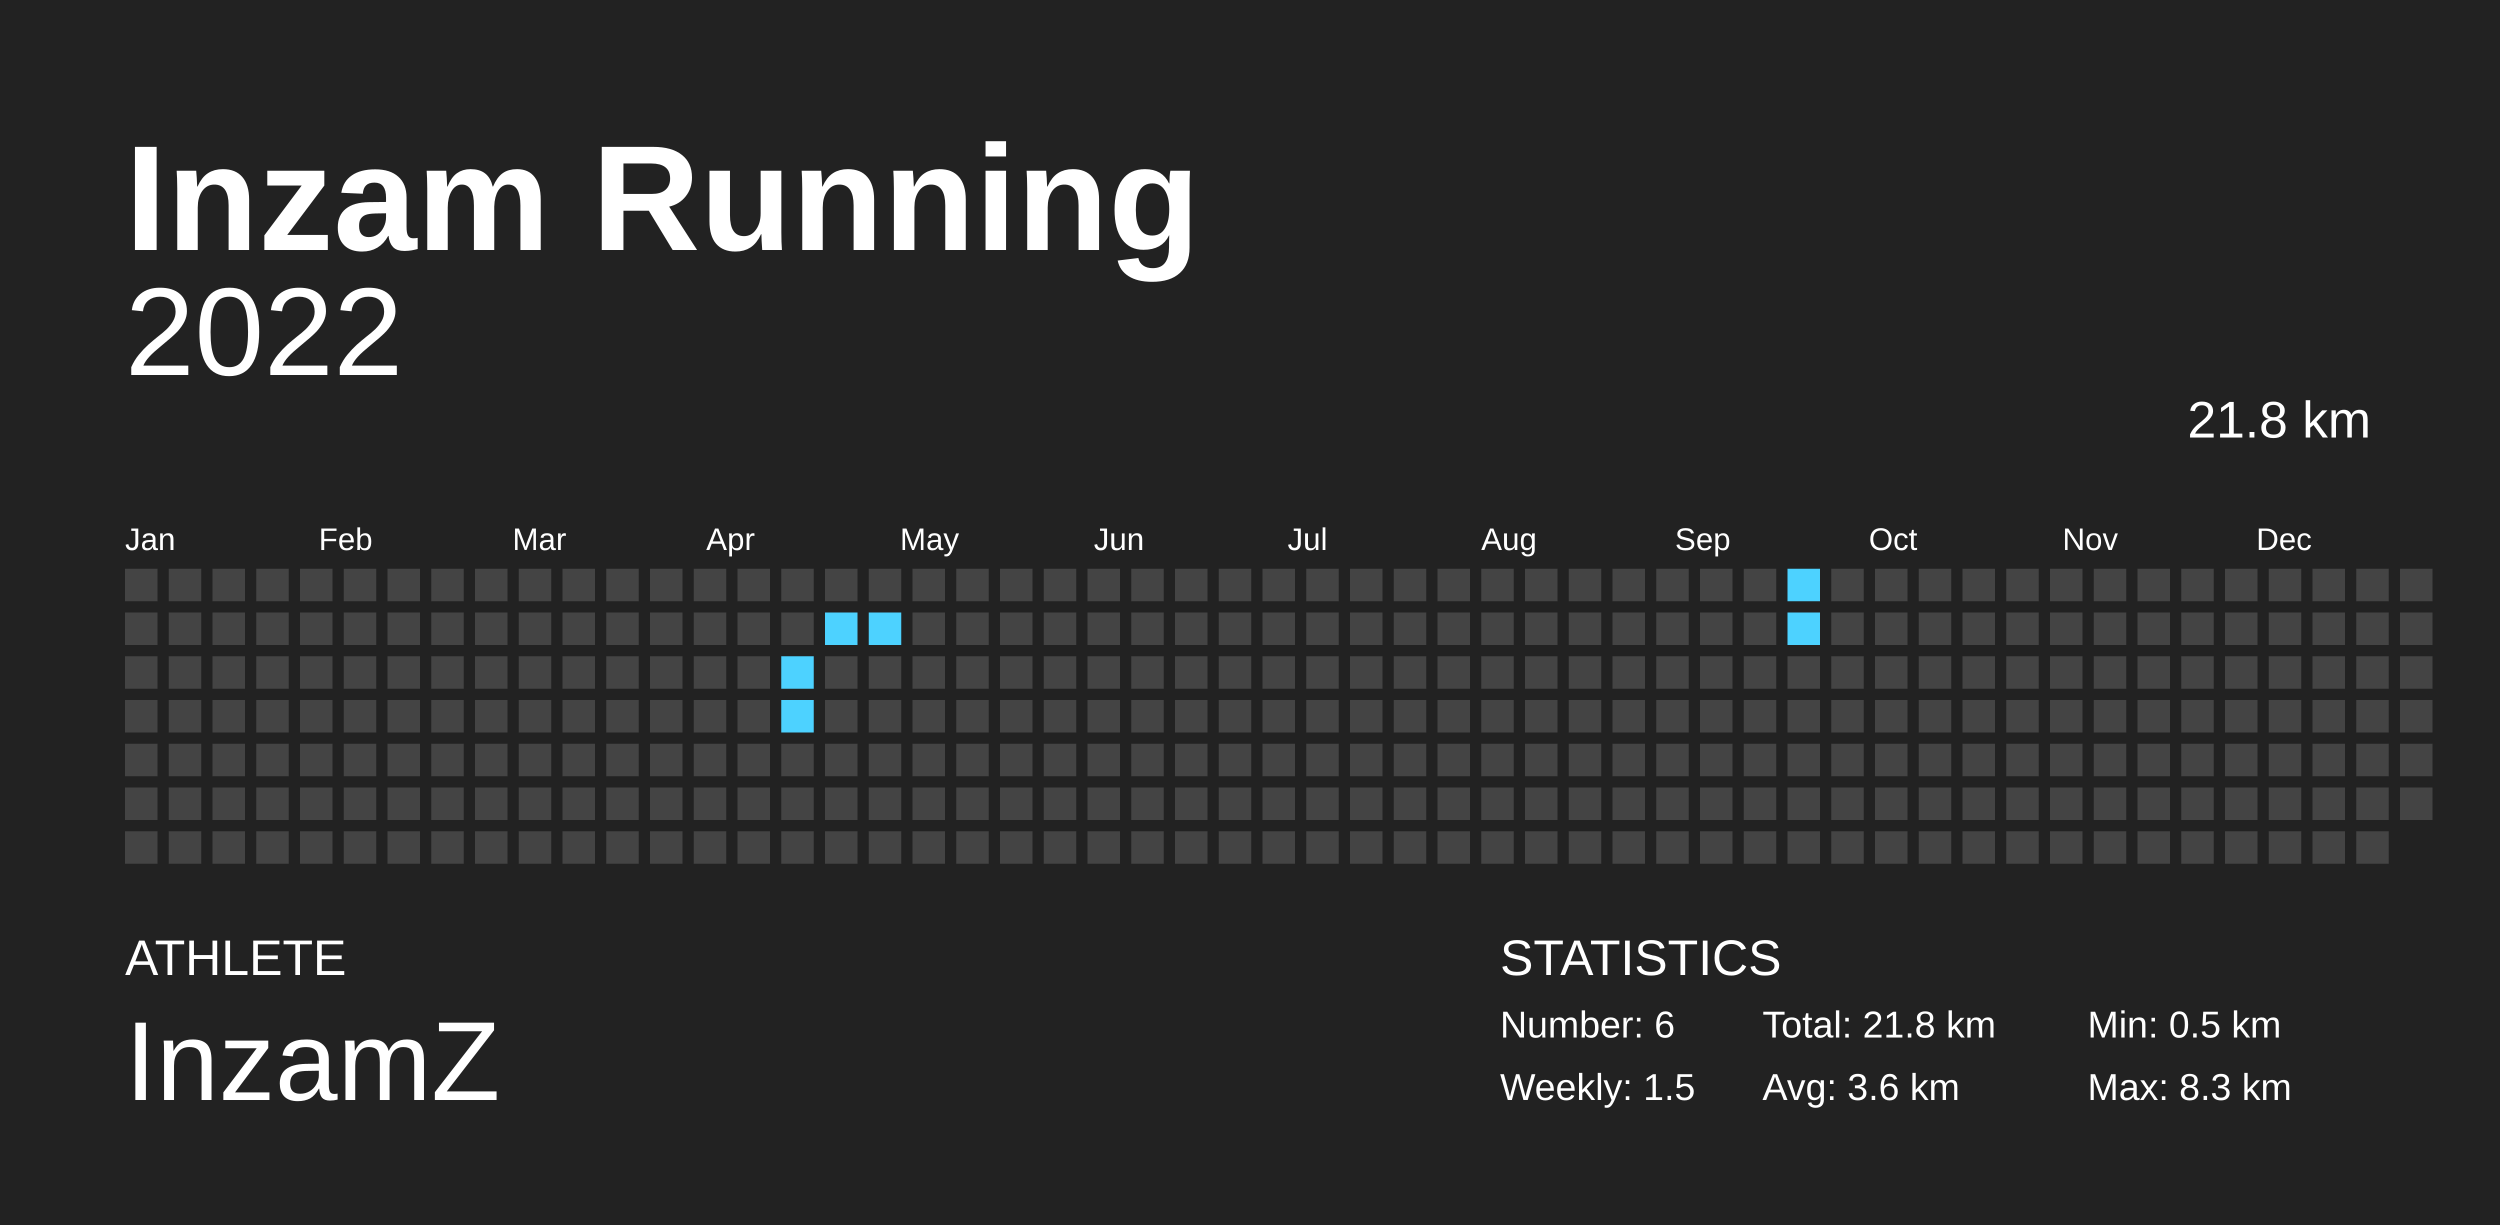
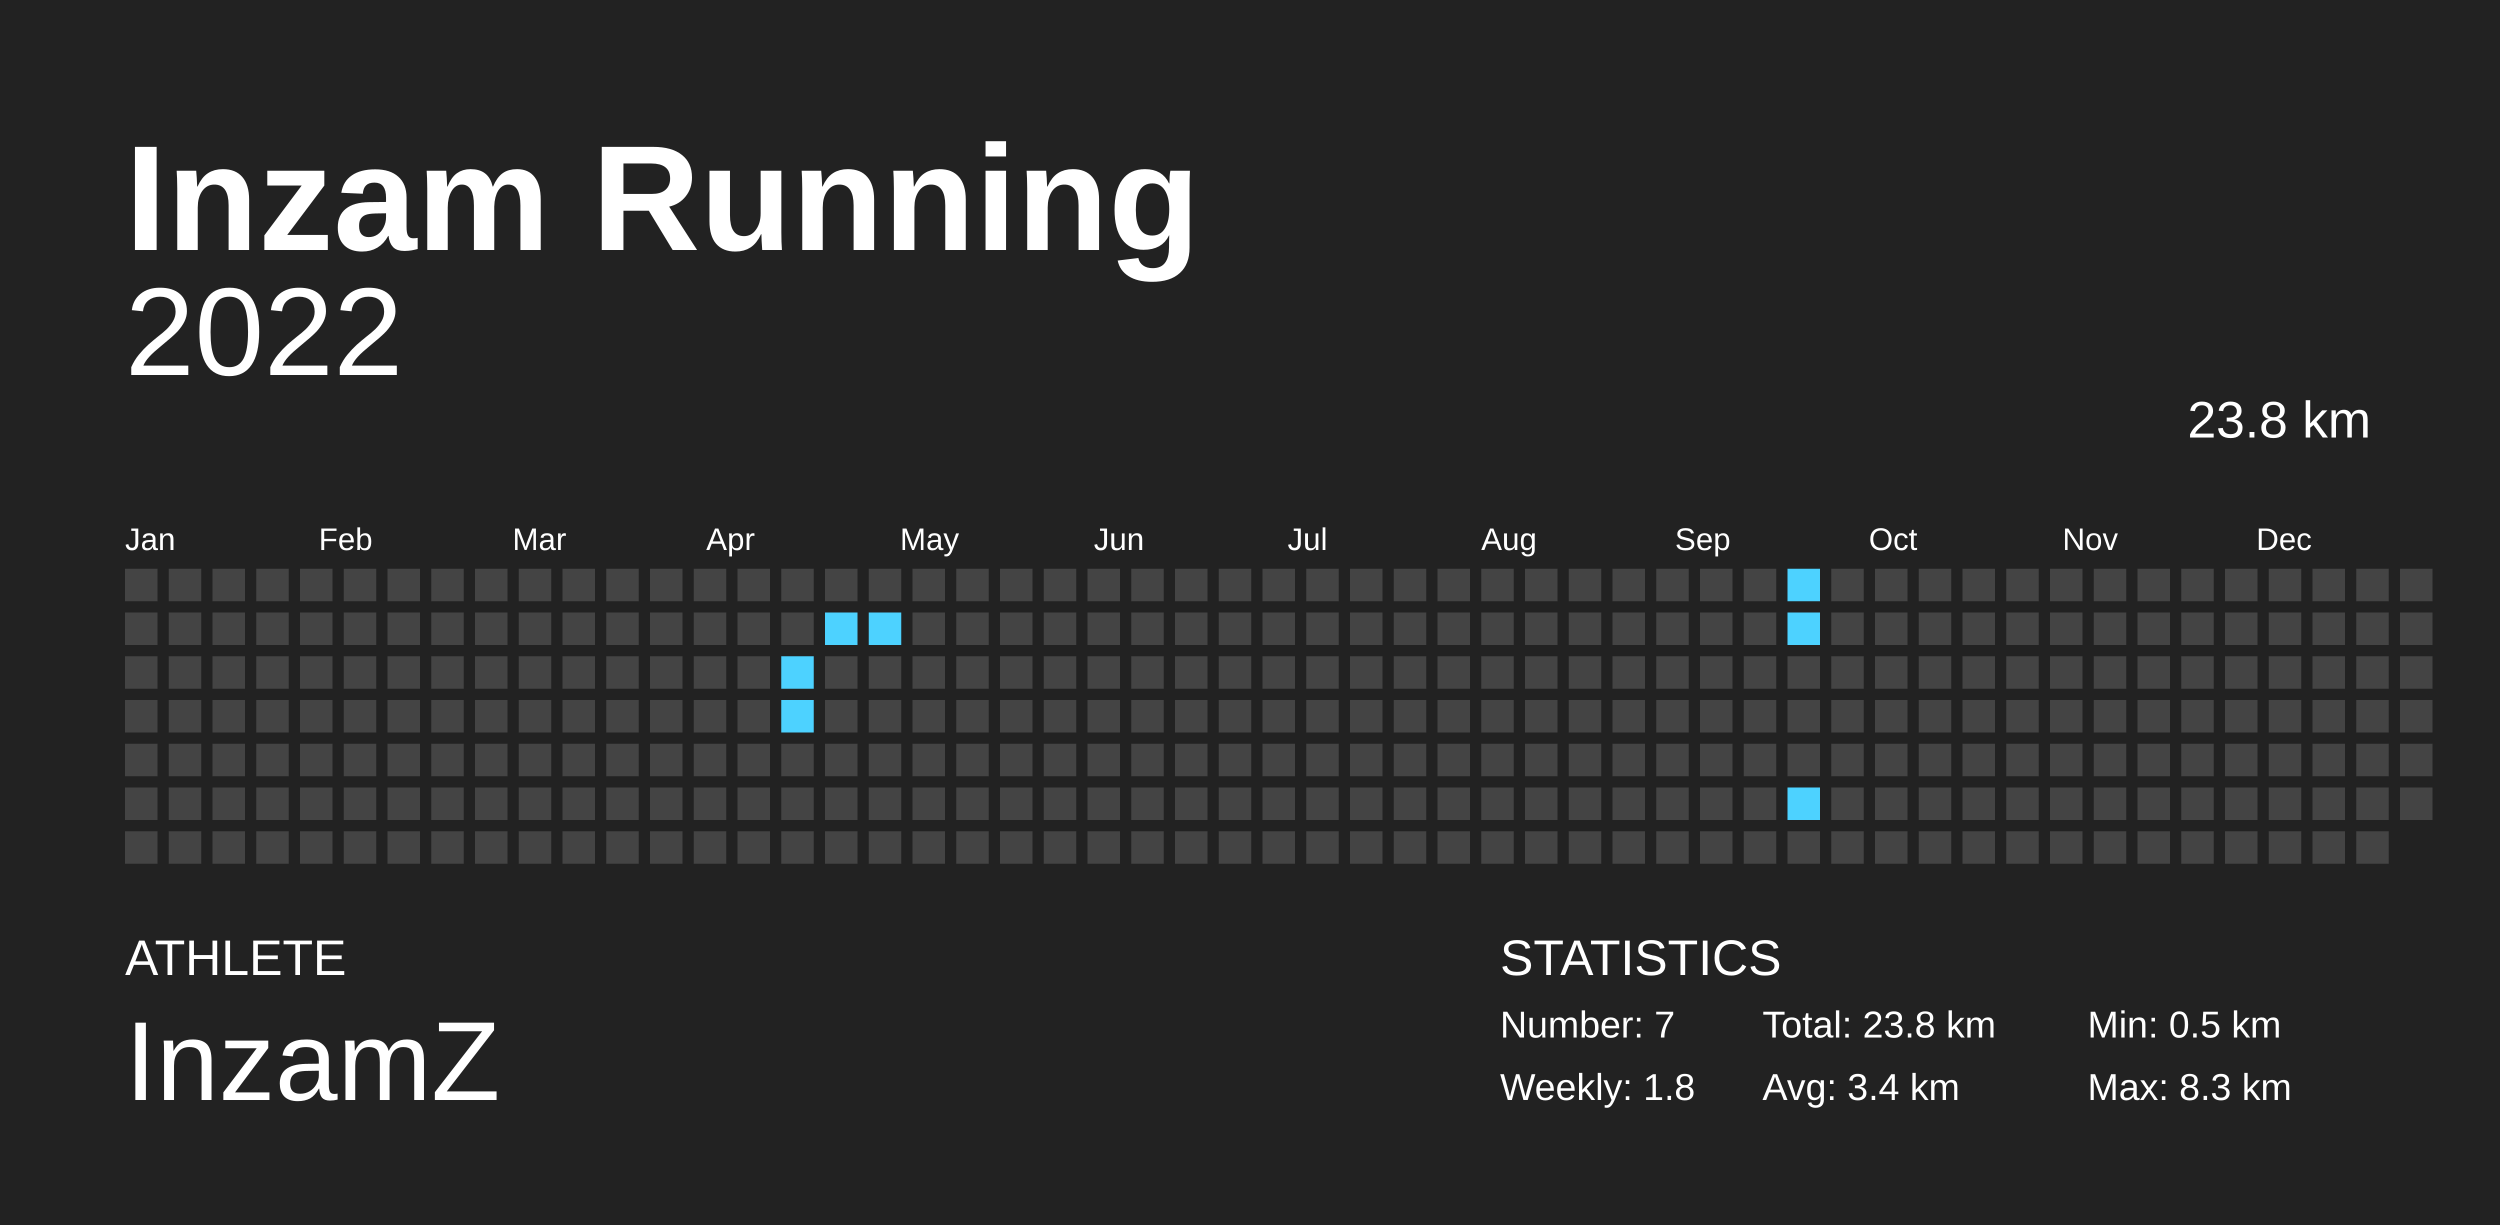
<svg xmlns="http://www.w3.org/2000/svg" baseProfile="full" height="98mm" version="1.1" viewBox="0,0,200,98" width="200mm">
  <defs />
  <rect fill="#222222" height="98" width="200" x="0" y="0" />
  <text fill="#FFFFFF" style="font-size:12px; font-family:Arial; font-weight:bold;" x="10" y="20">Inzam Running</text>
  <text fill="#FFFFFF" style="font-size:4px; font-family:Arial" x="10" y="78">ATHLETE</text>
  <text fill="#FFFFFF" style="font-size:9px; font-family:Arial" x="10" y="88">InzamZ</text>
  <text fill="#FFFFFF" style="font-size:4px; font-family:Arial" x="120" y="78">STATISTICS</text>
-   <text fill="#FFFFFF" style="font-size:3px; font-family:Arial" x="120" y="83">Number: 6</text>
-   <text fill="#FFFFFF" style="font-size:3px; font-family:Arial" x="120" y="88">Weekly: 1.5</text>
-   <text fill="#FFFFFF" style="font-size:3px; font-family:Arial" x="141" y="83">Total: 21.8 km</text>
-   <text fill="#FFFFFF" style="font-size:3px; font-family:Arial" x="141" y="88">Avg: 3.6 km</text>
+   <text fill="#FFFFFF" style="font-size:3px; font-family:Arial" x="120" y="83">Number: 7</text>
+   <text fill="#FFFFFF" style="font-size:3px; font-family:Arial" x="120" y="88">Weekly: 1.8</text>
+   <text fill="#FFFFFF" style="font-size:3px; font-family:Arial" x="141" y="83">Total: 23.8 km</text>
+   <text fill="#FFFFFF" style="font-size:3px; font-family:Arial" x="141" y="88">Avg: 3.4 km</text>
  <text fill="#FFFFFF" style="font-size:3px; font-family:Arial" x="167" y="83">Min: 0.5 km</text>
  <text fill="#FFFFFF" style="font-size:3px; font-family:Arial" x="167" y="88">Max: 8.3 km</text>
  <text alignment-baseline="hanging" fill="#FFFFFF" style="font-size:10.0px; font-family:Arial;" x="10" y="30">2022</text>
-   <text alignment-baseline="hanging" fill="#FFFFFF" style="font-size:4.125px; font-family:Arial;" x="175" y="35">21.8 km</text>
+   <text alignment-baseline="hanging" fill="#FFFFFF" style="font-size:4.125px; font-family:Arial;" x="175" y="35">23.8 km</text>
  <text fill="#FFFFFF" style="font-size:2.5px; font-family:Arial" x="10.0" y="44">Jan</text>
  <text fill="#FFFFFF" style="font-size:2.5px; font-family:Arial" x="25.5" y="44">Feb</text>
  <text fill="#FFFFFF" style="font-size:2.5px; font-family:Arial" x="41.0" y="44">Mar</text>
  <text fill="#FFFFFF" style="font-size:2.5px; font-family:Arial" x="56.5" y="44">Apr</text>
  <text fill="#FFFFFF" style="font-size:2.5px; font-family:Arial" x="72.0" y="44">May</text>
  <text fill="#FFFFFF" style="font-size:2.5px; font-family:Arial" x="87.5" y="44">Jun</text>
  <text fill="#FFFFFF" style="font-size:2.5px; font-family:Arial" x="103.0" y="44">Jul</text>
  <text fill="#FFFFFF" style="font-size:2.5px; font-family:Arial" x="118.5" y="44">Aug</text>
  <text fill="#FFFFFF" style="font-size:2.5px; font-family:Arial" x="134.0" y="44">Sep</text>
  <text fill="#FFFFFF" style="font-size:2.5px; font-family:Arial" x="149.5" y="44">Oct</text>
  <text fill="#FFFFFF" style="font-size:2.5px; font-family:Arial" x="165.0" y="44">Nov</text>
  <text fill="#FFFFFF" style="font-size:2.5px; font-family:Arial" x="180.5" y="44">Dec</text>
  <rect fill="#444444" height="2.6" width="2.6" x="10.0" y="45.5" />
  <rect fill="#444444" height="2.6" width="2.6" x="10.0" y="49.0" />
  <rect fill="#444444" height="2.6" width="2.6" x="10.0" y="52.5" />
  <rect fill="#444444" height="2.6" width="2.6" x="10.0" y="56.0" />
  <rect fill="#444444" height="2.6" width="2.6" x="10.0" y="59.5" />
  <rect fill="#444444" height="2.6" width="2.6" x="10.0" y="63.0" />
  <rect fill="#444444" height="2.6" width="2.6" x="10.0" y="66.5" />
  <rect fill="#444444" height="2.6" width="2.6" x="13.5" y="45.5" />
  <rect fill="#444444" height="2.6" width="2.6" x="13.5" y="49.0" />
  <rect fill="#444444" height="2.6" width="2.6" x="13.5" y="52.5" />
  <rect fill="#444444" height="2.6" width="2.6" x="13.5" y="56.0" />
  <rect fill="#444444" height="2.6" width="2.6" x="13.5" y="59.5" />
  <rect fill="#444444" height="2.6" width="2.6" x="13.5" y="63.0" />
  <rect fill="#444444" height="2.6" width="2.6" x="13.5" y="66.5" />
  <rect fill="#444444" height="2.6" width="2.6" x="17.0" y="45.5" />
  <rect fill="#444444" height="2.6" width="2.6" x="17.0" y="49.0" />
  <rect fill="#444444" height="2.6" width="2.6" x="17.0" y="52.5" />
  <rect fill="#444444" height="2.6" width="2.6" x="17.0" y="56.0" />
  <rect fill="#444444" height="2.6" width="2.6" x="17.0" y="59.5" />
  <rect fill="#444444" height="2.6" width="2.6" x="17.0" y="63.0" />
  <rect fill="#444444" height="2.6" width="2.6" x="17.0" y="66.5" />
  <rect fill="#444444" height="2.6" width="2.6" x="20.5" y="45.5" />
  <rect fill="#444444" height="2.6" width="2.6" x="20.5" y="49.0" />
  <rect fill="#444444" height="2.6" width="2.6" x="20.5" y="52.5" />
  <rect fill="#444444" height="2.6" width="2.6" x="20.5" y="56.0" />
  <rect fill="#444444" height="2.6" width="2.6" x="20.5" y="59.5" />
  <rect fill="#444444" height="2.6" width="2.6" x="20.5" y="63.0" />
  <rect fill="#444444" height="2.6" width="2.6" x="20.5" y="66.5" />
  <rect fill="#444444" height="2.6" width="2.6" x="24.0" y="45.5" />
  <rect fill="#444444" height="2.6" width="2.6" x="24.0" y="49.0" />
  <rect fill="#444444" height="2.6" width="2.6" x="24.0" y="52.5" />
  <rect fill="#444444" height="2.6" width="2.6" x="24.0" y="56.0" />
  <rect fill="#444444" height="2.6" width="2.6" x="24.0" y="59.5" />
  <rect fill="#444444" height="2.6" width="2.6" x="24.0" y="63.0" />
  <rect fill="#444444" height="2.6" width="2.6" x="24.0" y="66.5" />
  <rect fill="#444444" height="2.6" width="2.6" x="27.5" y="45.5" />
  <rect fill="#444444" height="2.6" width="2.6" x="27.5" y="49.0" />
  <rect fill="#444444" height="2.6" width="2.6" x="27.5" y="52.5" />
  <rect fill="#444444" height="2.6" width="2.6" x="27.5" y="56.0" />
  <rect fill="#444444" height="2.6" width="2.6" x="27.5" y="59.5" />
  <rect fill="#444444" height="2.6" width="2.6" x="27.5" y="63.0" />
  <rect fill="#444444" height="2.6" width="2.6" x="27.5" y="66.5" />
  <rect fill="#444444" height="2.6" width="2.6" x="31.0" y="45.5" />
  <rect fill="#444444" height="2.6" width="2.6" x="31.0" y="49.0" />
  <rect fill="#444444" height="2.6" width="2.6" x="31.0" y="52.5" />
  <rect fill="#444444" height="2.6" width="2.6" x="31.0" y="56.0" />
  <rect fill="#444444" height="2.6" width="2.6" x="31.0" y="59.5" />
  <rect fill="#444444" height="2.6" width="2.6" x="31.0" y="63.0" />
  <rect fill="#444444" height="2.6" width="2.6" x="31.0" y="66.5" />
  <rect fill="#444444" height="2.6" width="2.6" x="34.5" y="45.5" />
  <rect fill="#444444" height="2.6" width="2.6" x="34.5" y="49.0" />
  <rect fill="#444444" height="2.6" width="2.6" x="34.5" y="52.5" />
  <rect fill="#444444" height="2.6" width="2.6" x="34.5" y="56.0" />
  <rect fill="#444444" height="2.6" width="2.6" x="34.5" y="59.5" />
  <rect fill="#444444" height="2.6" width="2.6" x="34.5" y="63.0" />
  <rect fill="#444444" height="2.6" width="2.6" x="34.5" y="66.5" />
  <rect fill="#444444" height="2.6" width="2.6" x="38.0" y="45.5" />
  <rect fill="#444444" height="2.6" width="2.6" x="38.0" y="49.0" />
  <rect fill="#444444" height="2.6" width="2.6" x="38.0" y="52.5" />
  <rect fill="#444444" height="2.6" width="2.6" x="38.0" y="56.0" />
  <rect fill="#444444" height="2.6" width="2.6" x="38.0" y="59.5" />
  <rect fill="#444444" height="2.6" width="2.6" x="38.0" y="63.0" />
  <rect fill="#444444" height="2.6" width="2.6" x="38.0" y="66.5" />
  <rect fill="#444444" height="2.6" width="2.6" x="41.5" y="45.5" />
  <rect fill="#444444" height="2.6" width="2.6" x="41.5" y="49.0" />
  <rect fill="#444444" height="2.6" width="2.6" x="41.5" y="52.5" />
  <rect fill="#444444" height="2.6" width="2.6" x="41.5" y="56.0" />
  <rect fill="#444444" height="2.6" width="2.6" x="41.5" y="59.5" />
  <rect fill="#444444" height="2.6" width="2.6" x="41.5" y="63.0" />
  <rect fill="#444444" height="2.6" width="2.6" x="41.5" y="66.5" />
  <rect fill="#444444" height="2.6" width="2.6" x="45.0" y="45.5" />
  <rect fill="#444444" height="2.6" width="2.6" x="45.0" y="49.0" />
  <rect fill="#444444" height="2.6" width="2.6" x="45.0" y="52.5" />
  <rect fill="#444444" height="2.6" width="2.6" x="45.0" y="56.0" />
  <rect fill="#444444" height="2.6" width="2.6" x="45.0" y="59.5" />
  <rect fill="#444444" height="2.6" width="2.6" x="45.0" y="63.0" />
  <rect fill="#444444" height="2.6" width="2.6" x="45.0" y="66.5" />
  <rect fill="#444444" height="2.6" width="2.6" x="48.5" y="45.5" />
  <rect fill="#444444" height="2.6" width="2.6" x="48.5" y="49.0" />
  <rect fill="#444444" height="2.6" width="2.6" x="48.5" y="52.5" />
  <rect fill="#444444" height="2.6" width="2.6" x="48.5" y="56.0" />
  <rect fill="#444444" height="2.6" width="2.6" x="48.5" y="59.5" />
  <rect fill="#444444" height="2.6" width="2.6" x="48.5" y="63.0" />
  <rect fill="#444444" height="2.6" width="2.6" x="48.5" y="66.5" />
  <rect fill="#444444" height="2.6" width="2.6" x="52.0" y="45.5" />
  <rect fill="#444444" height="2.6" width="2.6" x="52.0" y="49.0" />
  <rect fill="#444444" height="2.6" width="2.6" x="52.0" y="52.5" />
  <rect fill="#444444" height="2.6" width="2.6" x="52.0" y="56.0" />
  <rect fill="#444444" height="2.6" width="2.6" x="52.0" y="59.5" />
  <rect fill="#444444" height="2.6" width="2.6" x="52.0" y="63.0" />
  <rect fill="#444444" height="2.6" width="2.6" x="52.0" y="66.5" />
  <rect fill="#444444" height="2.6" width="2.6" x="55.5" y="45.5" />
  <rect fill="#444444" height="2.6" width="2.6" x="55.5" y="49.0" />
  <rect fill="#444444" height="2.6" width="2.6" x="55.5" y="52.5" />
  <rect fill="#444444" height="2.6" width="2.6" x="55.5" y="56.0" />
  <rect fill="#444444" height="2.6" width="2.6" x="55.5" y="59.5" />
  <rect fill="#444444" height="2.6" width="2.6" x="55.5" y="63.0" />
  <rect fill="#444444" height="2.6" width="2.6" x="55.5" y="66.5" />
  <rect fill="#444444" height="2.6" width="2.6" x="59.0" y="45.5" />
  <rect fill="#444444" height="2.6" width="2.6" x="59.0" y="49.0" />
  <rect fill="#444444" height="2.6" width="2.6" x="59.0" y="52.5" />
  <rect fill="#444444" height="2.6" width="2.6" x="59.0" y="56.0" />
  <rect fill="#444444" height="2.6" width="2.6" x="59.0" y="59.5" />
  <rect fill="#444444" height="2.6" width="2.6" x="59.0" y="63.0" />
  <rect fill="#444444" height="2.6" width="2.6" x="59.0" y="66.5" />
  <rect fill="#444444" height="2.6" width="2.6" x="62.5" y="45.5" />
  <rect fill="#444444" height="2.6" width="2.6" x="62.5" y="49.0" />
  <rect fill="#4dd2ff" height="2.6" width="2.6" x="62.5" y="52.5" />
  <rect fill="#4dd2ff" height="2.6" width="2.6" x="62.5" y="56.0" />
  <rect fill="#444444" height="2.6" width="2.6" x="62.5" y="59.5" />
  <rect fill="#444444" height="2.6" width="2.6" x="62.5" y="63.0" />
  <rect fill="#444444" height="2.6" width="2.6" x="62.5" y="66.5" />
  <rect fill="#444444" height="2.6" width="2.6" x="66.0" y="45.5" />
  <rect fill="#4dd2ff" height="2.6" width="2.6" x="66.0" y="49.0" />
  <rect fill="#444444" height="2.6" width="2.6" x="66.0" y="52.5" />
  <rect fill="#444444" height="2.6" width="2.6" x="66.0" y="56.0" />
  <rect fill="#444444" height="2.6" width="2.6" x="66.0" y="59.5" />
  <rect fill="#444444" height="2.6" width="2.6" x="66.0" y="63.0" />
  <rect fill="#444444" height="2.6" width="2.6" x="66.0" y="66.5" />
  <rect fill="#444444" height="2.6" width="2.6" x="69.5" y="45.5" />
  <rect fill="#4dd2ff" height="2.6" width="2.6" x="69.5" y="49.0" />
  <rect fill="#444444" height="2.6" width="2.6" x="69.5" y="52.5" />
  <rect fill="#444444" height="2.6" width="2.6" x="69.5" y="56.0" />
  <rect fill="#444444" height="2.6" width="2.6" x="69.5" y="59.5" />
  <rect fill="#444444" height="2.6" width="2.6" x="69.5" y="63.0" />
  <rect fill="#444444" height="2.6" width="2.6" x="69.5" y="66.5" />
  <rect fill="#444444" height="2.6" width="2.6" x="73.0" y="45.5" />
  <rect fill="#444444" height="2.6" width="2.6" x="73.0" y="49.0" />
  <rect fill="#444444" height="2.6" width="2.6" x="73.0" y="52.5" />
  <rect fill="#444444" height="2.6" width="2.6" x="73.0" y="56.0" />
  <rect fill="#444444" height="2.6" width="2.6" x="73.0" y="59.5" />
  <rect fill="#444444" height="2.6" width="2.6" x="73.0" y="63.0" />
  <rect fill="#444444" height="2.6" width="2.6" x="73.0" y="66.5" />
  <rect fill="#444444" height="2.6" width="2.6" x="76.5" y="45.5" />
  <rect fill="#444444" height="2.6" width="2.6" x="76.5" y="49.0" />
  <rect fill="#444444" height="2.6" width="2.6" x="76.5" y="52.5" />
  <rect fill="#444444" height="2.6" width="2.6" x="76.5" y="56.0" />
  <rect fill="#444444" height="2.6" width="2.6" x="76.5" y="59.5" />
  <rect fill="#444444" height="2.6" width="2.6" x="76.5" y="63.0" />
  <rect fill="#444444" height="2.6" width="2.6" x="76.5" y="66.5" />
  <rect fill="#444444" height="2.6" width="2.6" x="80.0" y="45.5" />
  <rect fill="#444444" height="2.6" width="2.6" x="80.0" y="49.0" />
  <rect fill="#444444" height="2.6" width="2.6" x="80.0" y="52.5" />
  <rect fill="#444444" height="2.6" width="2.6" x="80.0" y="56.0" />
  <rect fill="#444444" height="2.6" width="2.6" x="80.0" y="59.5" />
  <rect fill="#444444" height="2.6" width="2.6" x="80.0" y="63.0" />
  <rect fill="#444444" height="2.6" width="2.6" x="80.0" y="66.5" />
  <rect fill="#444444" height="2.6" width="2.6" x="83.5" y="45.5" />
  <rect fill="#444444" height="2.6" width="2.6" x="83.5" y="49.0" />
  <rect fill="#444444" height="2.6" width="2.6" x="83.5" y="52.5" />
  <rect fill="#444444" height="2.6" width="2.6" x="83.5" y="56.0" />
  <rect fill="#444444" height="2.6" width="2.6" x="83.5" y="59.5" />
  <rect fill="#444444" height="2.6" width="2.6" x="83.5" y="63.0" />
  <rect fill="#444444" height="2.6" width="2.6" x="83.5" y="66.5" />
  <rect fill="#444444" height="2.6" width="2.6" x="87.0" y="45.5" />
  <rect fill="#444444" height="2.6" width="2.6" x="87.0" y="49.0" />
  <rect fill="#444444" height="2.6" width="2.6" x="87.0" y="52.5" />
  <rect fill="#444444" height="2.6" width="2.6" x="87.0" y="56.0" />
  <rect fill="#444444" height="2.6" width="2.6" x="87.0" y="59.5" />
  <rect fill="#444444" height="2.6" width="2.6" x="87.0" y="63.0" />
  <rect fill="#444444" height="2.6" width="2.6" x="87.0" y="66.5" />
  <rect fill="#444444" height="2.6" width="2.6" x="90.5" y="45.5" />
  <rect fill="#444444" height="2.6" width="2.6" x="90.5" y="49.0" />
  <rect fill="#444444" height="2.6" width="2.6" x="90.5" y="52.5" />
  <rect fill="#444444" height="2.6" width="2.6" x="90.5" y="56.0" />
  <rect fill="#444444" height="2.6" width="2.6" x="90.5" y="59.5" />
  <rect fill="#444444" height="2.6" width="2.6" x="90.5" y="63.0" />
  <rect fill="#444444" height="2.6" width="2.6" x="90.5" y="66.5" />
  <rect fill="#444444" height="2.6" width="2.6" x="94.0" y="45.5" />
  <rect fill="#444444" height="2.6" width="2.6" x="94.0" y="49.0" />
  <rect fill="#444444" height="2.6" width="2.6" x="94.0" y="52.5" />
  <rect fill="#444444" height="2.6" width="2.6" x="94.0" y="56.0" />
  <rect fill="#444444" height="2.6" width="2.6" x="94.0" y="59.5" />
  <rect fill="#444444" height="2.6" width="2.6" x="94.0" y="63.0" />
  <rect fill="#444444" height="2.6" width="2.6" x="94.0" y="66.5" />
  <rect fill="#444444" height="2.6" width="2.6" x="97.5" y="45.5" />
  <rect fill="#444444" height="2.6" width="2.6" x="97.5" y="49.0" />
  <rect fill="#444444" height="2.6" width="2.6" x="97.5" y="52.5" />
  <rect fill="#444444" height="2.6" width="2.6" x="97.5" y="56.0" />
  <rect fill="#444444" height="2.6" width="2.6" x="97.5" y="59.5" />
  <rect fill="#444444" height="2.6" width="2.6" x="97.5" y="63.0" />
  <rect fill="#444444" height="2.6" width="2.6" x="97.5" y="66.5" />
  <rect fill="#444444" height="2.6" width="2.6" x="101.0" y="45.5" />
  <rect fill="#444444" height="2.6" width="2.6" x="101.0" y="49.0" />
  <rect fill="#444444" height="2.6" width="2.6" x="101.0" y="52.5" />
  <rect fill="#444444" height="2.6" width="2.6" x="101.0" y="56.0" />
  <rect fill="#444444" height="2.6" width="2.6" x="101.0" y="59.5" />
  <rect fill="#444444" height="2.6" width="2.6" x="101.0" y="63.0" />
  <rect fill="#444444" height="2.6" width="2.6" x="101.0" y="66.5" />
  <rect fill="#444444" height="2.6" width="2.6" x="104.5" y="45.5" />
  <rect fill="#444444" height="2.6" width="2.6" x="104.5" y="49.0" />
  <rect fill="#444444" height="2.6" width="2.6" x="104.5" y="52.5" />
  <rect fill="#444444" height="2.6" width="2.6" x="104.5" y="56.0" />
  <rect fill="#444444" height="2.6" width="2.6" x="104.5" y="59.5" />
  <rect fill="#444444" height="2.6" width="2.6" x="104.5" y="63.0" />
  <rect fill="#444444" height="2.6" width="2.6" x="104.5" y="66.5" />
  <rect fill="#444444" height="2.6" width="2.6" x="108.0" y="45.5" />
  <rect fill="#444444" height="2.6" width="2.6" x="108.0" y="49.0" />
  <rect fill="#444444" height="2.6" width="2.6" x="108.0" y="52.5" />
  <rect fill="#444444" height="2.6" width="2.6" x="108.0" y="56.0" />
  <rect fill="#444444" height="2.6" width="2.6" x="108.0" y="59.5" />
  <rect fill="#444444" height="2.6" width="2.6" x="108.0" y="63.0" />
  <rect fill="#444444" height="2.6" width="2.6" x="108.0" y="66.5" />
  <rect fill="#444444" height="2.6" width="2.6" x="111.5" y="45.5" />
  <rect fill="#444444" height="2.6" width="2.6" x="111.5" y="49.0" />
  <rect fill="#444444" height="2.6" width="2.6" x="111.5" y="52.5" />
  <rect fill="#444444" height="2.6" width="2.6" x="111.5" y="56.0" />
  <rect fill="#444444" height="2.6" width="2.6" x="111.5" y="59.5" />
  <rect fill="#444444" height="2.6" width="2.6" x="111.5" y="63.0" />
  <rect fill="#444444" height="2.6" width="2.6" x="111.5" y="66.5" />
  <rect fill="#444444" height="2.6" width="2.6" x="115.0" y="45.5" />
  <rect fill="#444444" height="2.6" width="2.6" x="115.0" y="49.0" />
  <rect fill="#444444" height="2.6" width="2.6" x="115.0" y="52.5" />
  <rect fill="#444444" height="2.6" width="2.6" x="115.0" y="56.0" />
  <rect fill="#444444" height="2.6" width="2.6" x="115.0" y="59.5" />
  <rect fill="#444444" height="2.6" width="2.6" x="115.0" y="63.0" />
  <rect fill="#444444" height="2.6" width="2.6" x="115.0" y="66.5" />
  <rect fill="#444444" height="2.6" width="2.6" x="118.5" y="45.5" />
  <rect fill="#444444" height="2.6" width="2.6" x="118.5" y="49.0" />
  <rect fill="#444444" height="2.6" width="2.6" x="118.5" y="52.5" />
  <rect fill="#444444" height="2.6" width="2.6" x="118.5" y="56.0" />
  <rect fill="#444444" height="2.6" width="2.6" x="118.5" y="59.5" />
  <rect fill="#444444" height="2.6" width="2.6" x="118.5" y="63.0" />
  <rect fill="#444444" height="2.6" width="2.6" x="118.5" y="66.5" />
  <rect fill="#444444" height="2.6" width="2.6" x="122.0" y="45.5" />
  <rect fill="#444444" height="2.6" width="2.6" x="122.0" y="49.0" />
  <rect fill="#444444" height="2.6" width="2.6" x="122.0" y="52.5" />
  <rect fill="#444444" height="2.6" width="2.6" x="122.0" y="56.0" />
  <rect fill="#444444" height="2.6" width="2.6" x="122.0" y="59.5" />
  <rect fill="#444444" height="2.6" width="2.6" x="122.0" y="63.0" />
  <rect fill="#444444" height="2.6" width="2.6" x="122.0" y="66.5" />
  <rect fill="#444444" height="2.6" width="2.6" x="125.5" y="45.5" />
  <rect fill="#444444" height="2.6" width="2.6" x="125.5" y="49.0" />
  <rect fill="#444444" height="2.6" width="2.6" x="125.5" y="52.5" />
  <rect fill="#444444" height="2.6" width="2.6" x="125.5" y="56.0" />
  <rect fill="#444444" height="2.6" width="2.6" x="125.5" y="59.5" />
  <rect fill="#444444" height="2.6" width="2.6" x="125.5" y="63.0" />
  <rect fill="#444444" height="2.6" width="2.6" x="125.5" y="66.5" />
  <rect fill="#444444" height="2.6" width="2.6" x="129.0" y="45.5" />
  <rect fill="#444444" height="2.6" width="2.6" x="129.0" y="49.0" />
  <rect fill="#444444" height="2.6" width="2.6" x="129.0" y="52.5" />
  <rect fill="#444444" height="2.6" width="2.6" x="129.0" y="56.0" />
  <rect fill="#444444" height="2.6" width="2.6" x="129.0" y="59.5" />
  <rect fill="#444444" height="2.6" width="2.6" x="129.0" y="63.0" />
  <rect fill="#444444" height="2.6" width="2.6" x="129.0" y="66.5" />
  <rect fill="#444444" height="2.6" width="2.6" x="132.5" y="45.5" />
  <rect fill="#444444" height="2.6" width="2.6" x="132.5" y="49.0" />
  <rect fill="#444444" height="2.6" width="2.6" x="132.5" y="52.5" />
  <rect fill="#444444" height="2.6" width="2.6" x="132.5" y="56.0" />
  <rect fill="#444444" height="2.6" width="2.6" x="132.5" y="59.5" />
  <rect fill="#444444" height="2.6" width="2.6" x="132.5" y="63.0" />
  <rect fill="#444444" height="2.6" width="2.6" x="132.5" y="66.5" />
  <rect fill="#444444" height="2.6" width="2.6" x="136.0" y="45.5" />
  <rect fill="#444444" height="2.6" width="2.6" x="136.0" y="49.0" />
  <rect fill="#444444" height="2.6" width="2.6" x="136.0" y="52.5" />
  <rect fill="#444444" height="2.6" width="2.6" x="136.0" y="56.0" />
  <rect fill="#444444" height="2.6" width="2.6" x="136.0" y="59.5" />
  <rect fill="#444444" height="2.6" width="2.6" x="136.0" y="63.0" />
  <rect fill="#444444" height="2.6" width="2.6" x="136.0" y="66.5" />
  <rect fill="#444444" height="2.6" width="2.6" x="139.5" y="45.5" />
  <rect fill="#444444" height="2.6" width="2.6" x="139.5" y="49.0" />
  <rect fill="#444444" height="2.6" width="2.6" x="139.5" y="52.5" />
  <rect fill="#444444" height="2.6" width="2.6" x="139.5" y="56.0" />
  <rect fill="#444444" height="2.6" width="2.6" x="139.5" y="59.5" />
  <rect fill="#444444" height="2.6" width="2.6" x="139.5" y="63.0" />
  <rect fill="#444444" height="2.6" width="2.6" x="139.5" y="66.5" />
  <rect fill="#4dd2ff" height="2.6" width="2.6" x="143.0" y="45.5" />
  <rect fill="#4dd2ff" height="2.6" width="2.6" x="143.0" y="49.0" />
  <rect fill="#444444" height="2.6" width="2.6" x="143.0" y="52.5" />
  <rect fill="#444444" height="2.6" width="2.6" x="143.0" y="56.0" />
  <rect fill="#444444" height="2.6" width="2.6" x="143.0" y="59.5" />
-   <rect fill="#444444" height="2.6" width="2.6" x="143.0" y="63.0" />
+   <rect fill="#4dd2ff" height="2.6" width="2.6" x="143.0" y="63.0" />
  <rect fill="#444444" height="2.6" width="2.6" x="143.0" y="66.5" />
  <rect fill="#444444" height="2.6" width="2.6" x="146.5" y="45.5" />
  <rect fill="#444444" height="2.6" width="2.6" x="146.5" y="49.0" />
  <rect fill="#444444" height="2.6" width="2.6" x="146.5" y="52.5" />
  <rect fill="#444444" height="2.6" width="2.6" x="146.5" y="56.0" />
  <rect fill="#444444" height="2.6" width="2.6" x="146.5" y="59.5" />
  <rect fill="#444444" height="2.6" width="2.6" x="146.5" y="63.0" />
  <rect fill="#444444" height="2.6" width="2.6" x="146.5" y="66.5" />
  <rect fill="#444444" height="2.6" width="2.6" x="150.0" y="45.5" />
  <rect fill="#444444" height="2.6" width="2.6" x="150.0" y="49.0" />
  <rect fill="#444444" height="2.6" width="2.6" x="150.0" y="52.5" />
  <rect fill="#444444" height="2.6" width="2.6" x="150.0" y="56.0" />
  <rect fill="#444444" height="2.6" width="2.6" x="150.0" y="59.5" />
  <rect fill="#444444" height="2.6" width="2.6" x="150.0" y="63.0" />
  <rect fill="#444444" height="2.6" width="2.6" x="150.0" y="66.5" />
  <rect fill="#444444" height="2.6" width="2.6" x="153.5" y="45.5" />
  <rect fill="#444444" height="2.6" width="2.6" x="153.5" y="49.0" />
  <rect fill="#444444" height="2.6" width="2.6" x="153.5" y="52.5" />
  <rect fill="#444444" height="2.6" width="2.6" x="153.5" y="56.0" />
  <rect fill="#444444" height="2.6" width="2.6" x="153.5" y="59.5" />
  <rect fill="#444444" height="2.6" width="2.6" x="153.5" y="63.0" />
  <rect fill="#444444" height="2.6" width="2.6" x="153.5" y="66.5" />
  <rect fill="#444444" height="2.6" width="2.6" x="157.0" y="45.5" />
  <rect fill="#444444" height="2.6" width="2.6" x="157.0" y="49.0" />
  <rect fill="#444444" height="2.6" width="2.6" x="157.0" y="52.5" />
  <rect fill="#444444" height="2.6" width="2.6" x="157.0" y="56.0" />
  <rect fill="#444444" height="2.6" width="2.6" x="157.0" y="59.5" />
  <rect fill="#444444" height="2.6" width="2.6" x="157.0" y="63.0" />
  <rect fill="#444444" height="2.6" width="2.6" x="157.0" y="66.5" />
  <rect fill="#444444" height="2.6" width="2.6" x="160.5" y="45.5" />
  <rect fill="#444444" height="2.6" width="2.6" x="160.5" y="49.0" />
  <rect fill="#444444" height="2.6" width="2.6" x="160.5" y="52.5" />
  <rect fill="#444444" height="2.6" width="2.6" x="160.5" y="56.0" />
  <rect fill="#444444" height="2.6" width="2.6" x="160.5" y="59.5" />
  <rect fill="#444444" height="2.6" width="2.6" x="160.5" y="63.0" />
  <rect fill="#444444" height="2.6" width="2.6" x="160.5" y="66.5" />
  <rect fill="#444444" height="2.6" width="2.6" x="164.0" y="45.5" />
  <rect fill="#444444" height="2.6" width="2.6" x="164.0" y="49.0" />
  <rect fill="#444444" height="2.6" width="2.6" x="164.0" y="52.5" />
  <rect fill="#444444" height="2.6" width="2.6" x="164.0" y="56.0" />
  <rect fill="#444444" height="2.6" width="2.6" x="164.0" y="59.5" />
  <rect fill="#444444" height="2.6" width="2.6" x="164.0" y="63.0" />
  <rect fill="#444444" height="2.6" width="2.6" x="164.0" y="66.5" />
  <rect fill="#444444" height="2.6" width="2.6" x="167.5" y="45.5" />
  <rect fill="#444444" height="2.6" width="2.6" x="167.5" y="49.0" />
  <rect fill="#444444" height="2.6" width="2.6" x="167.5" y="52.5" />
  <rect fill="#444444" height="2.6" width="2.6" x="167.5" y="56.0" />
  <rect fill="#444444" height="2.6" width="2.6" x="167.5" y="59.5" />
  <rect fill="#444444" height="2.6" width="2.6" x="167.5" y="63.0" />
  <rect fill="#444444" height="2.6" width="2.6" x="167.5" y="66.5" />
  <rect fill="#444444" height="2.6" width="2.6" x="171.0" y="45.5" />
  <rect fill="#444444" height="2.6" width="2.6" x="171.0" y="49.0" />
  <rect fill="#444444" height="2.6" width="2.6" x="171.0" y="52.5" />
  <rect fill="#444444" height="2.6" width="2.6" x="171.0" y="56.0" />
  <rect fill="#444444" height="2.6" width="2.6" x="171.0" y="59.5" />
  <rect fill="#444444" height="2.6" width="2.6" x="171.0" y="63.0" />
  <rect fill="#444444" height="2.6" width="2.6" x="171.0" y="66.5" />
  <rect fill="#444444" height="2.6" width="2.6" x="174.5" y="45.5" />
  <rect fill="#444444" height="2.6" width="2.6" x="174.5" y="49.0" />
  <rect fill="#444444" height="2.6" width="2.6" x="174.5" y="52.5" />
  <rect fill="#444444" height="2.6" width="2.6" x="174.5" y="56.0" />
  <rect fill="#444444" height="2.6" width="2.6" x="174.5" y="59.5" />
  <rect fill="#444444" height="2.6" width="2.6" x="174.5" y="63.0" />
  <rect fill="#444444" height="2.6" width="2.6" x="174.5" y="66.5" />
  <rect fill="#444444" height="2.6" width="2.6" x="178.0" y="45.5" />
  <rect fill="#444444" height="2.6" width="2.6" x="178.0" y="49.0" />
  <rect fill="#444444" height="2.6" width="2.6" x="178.0" y="52.5" />
  <rect fill="#444444" height="2.6" width="2.6" x="178.0" y="56.0" />
  <rect fill="#444444" height="2.6" width="2.6" x="178.0" y="59.5" />
  <rect fill="#444444" height="2.6" width="2.6" x="178.0" y="63.0" />
  <rect fill="#444444" height="2.6" width="2.6" x="178.0" y="66.5" />
  <rect fill="#444444" height="2.6" width="2.6" x="181.5" y="45.5" />
  <rect fill="#444444" height="2.6" width="2.6" x="181.5" y="49.0" />
  <rect fill="#444444" height="2.6" width="2.6" x="181.5" y="52.5" />
  <rect fill="#444444" height="2.6" width="2.6" x="181.5" y="56.0" />
  <rect fill="#444444" height="2.6" width="2.6" x="181.5" y="59.5" />
  <rect fill="#444444" height="2.6" width="2.6" x="181.5" y="63.0" />
  <rect fill="#444444" height="2.6" width="2.6" x="181.5" y="66.5" />
  <rect fill="#444444" height="2.6" width="2.6" x="185.0" y="45.5" />
  <rect fill="#444444" height="2.6" width="2.6" x="185.0" y="49.0" />
  <rect fill="#444444" height="2.6" width="2.6" x="185.0" y="52.5" />
  <rect fill="#444444" height="2.6" width="2.6" x="185.0" y="56.0" />
  <rect fill="#444444" height="2.6" width="2.6" x="185.0" y="59.5" />
  <rect fill="#444444" height="2.6" width="2.6" x="185.0" y="63.0" />
  <rect fill="#444444" height="2.6" width="2.6" x="185.0" y="66.5" />
  <rect fill="#444444" height="2.6" width="2.6" x="188.5" y="45.5" />
  <rect fill="#444444" height="2.6" width="2.6" x="188.5" y="49.0" />
  <rect fill="#444444" height="2.6" width="2.6" x="188.5" y="52.5" />
  <rect fill="#444444" height="2.6" width="2.6" x="188.5" y="56.0" />
  <rect fill="#444444" height="2.6" width="2.6" x="188.5" y="59.5" />
  <rect fill="#444444" height="2.6" width="2.6" x="188.5" y="63.0" />
  <rect fill="#444444" height="2.6" width="2.6" x="188.5" y="66.5" />
  <rect fill="#444444" height="2.6" width="2.6" x="192.0" y="45.5" />
  <rect fill="#444444" height="2.6" width="2.6" x="192.0" y="49.0" />
  <rect fill="#444444" height="2.6" width="2.6" x="192.0" y="52.5" />
  <rect fill="#444444" height="2.6" width="2.6" x="192.0" y="56.0" />
  <rect fill="#444444" height="2.6" width="2.6" x="192.0" y="59.5" />
  <rect fill="#444444" height="2.6" width="2.6" x="192.0" y="63.0" />
</svg>
